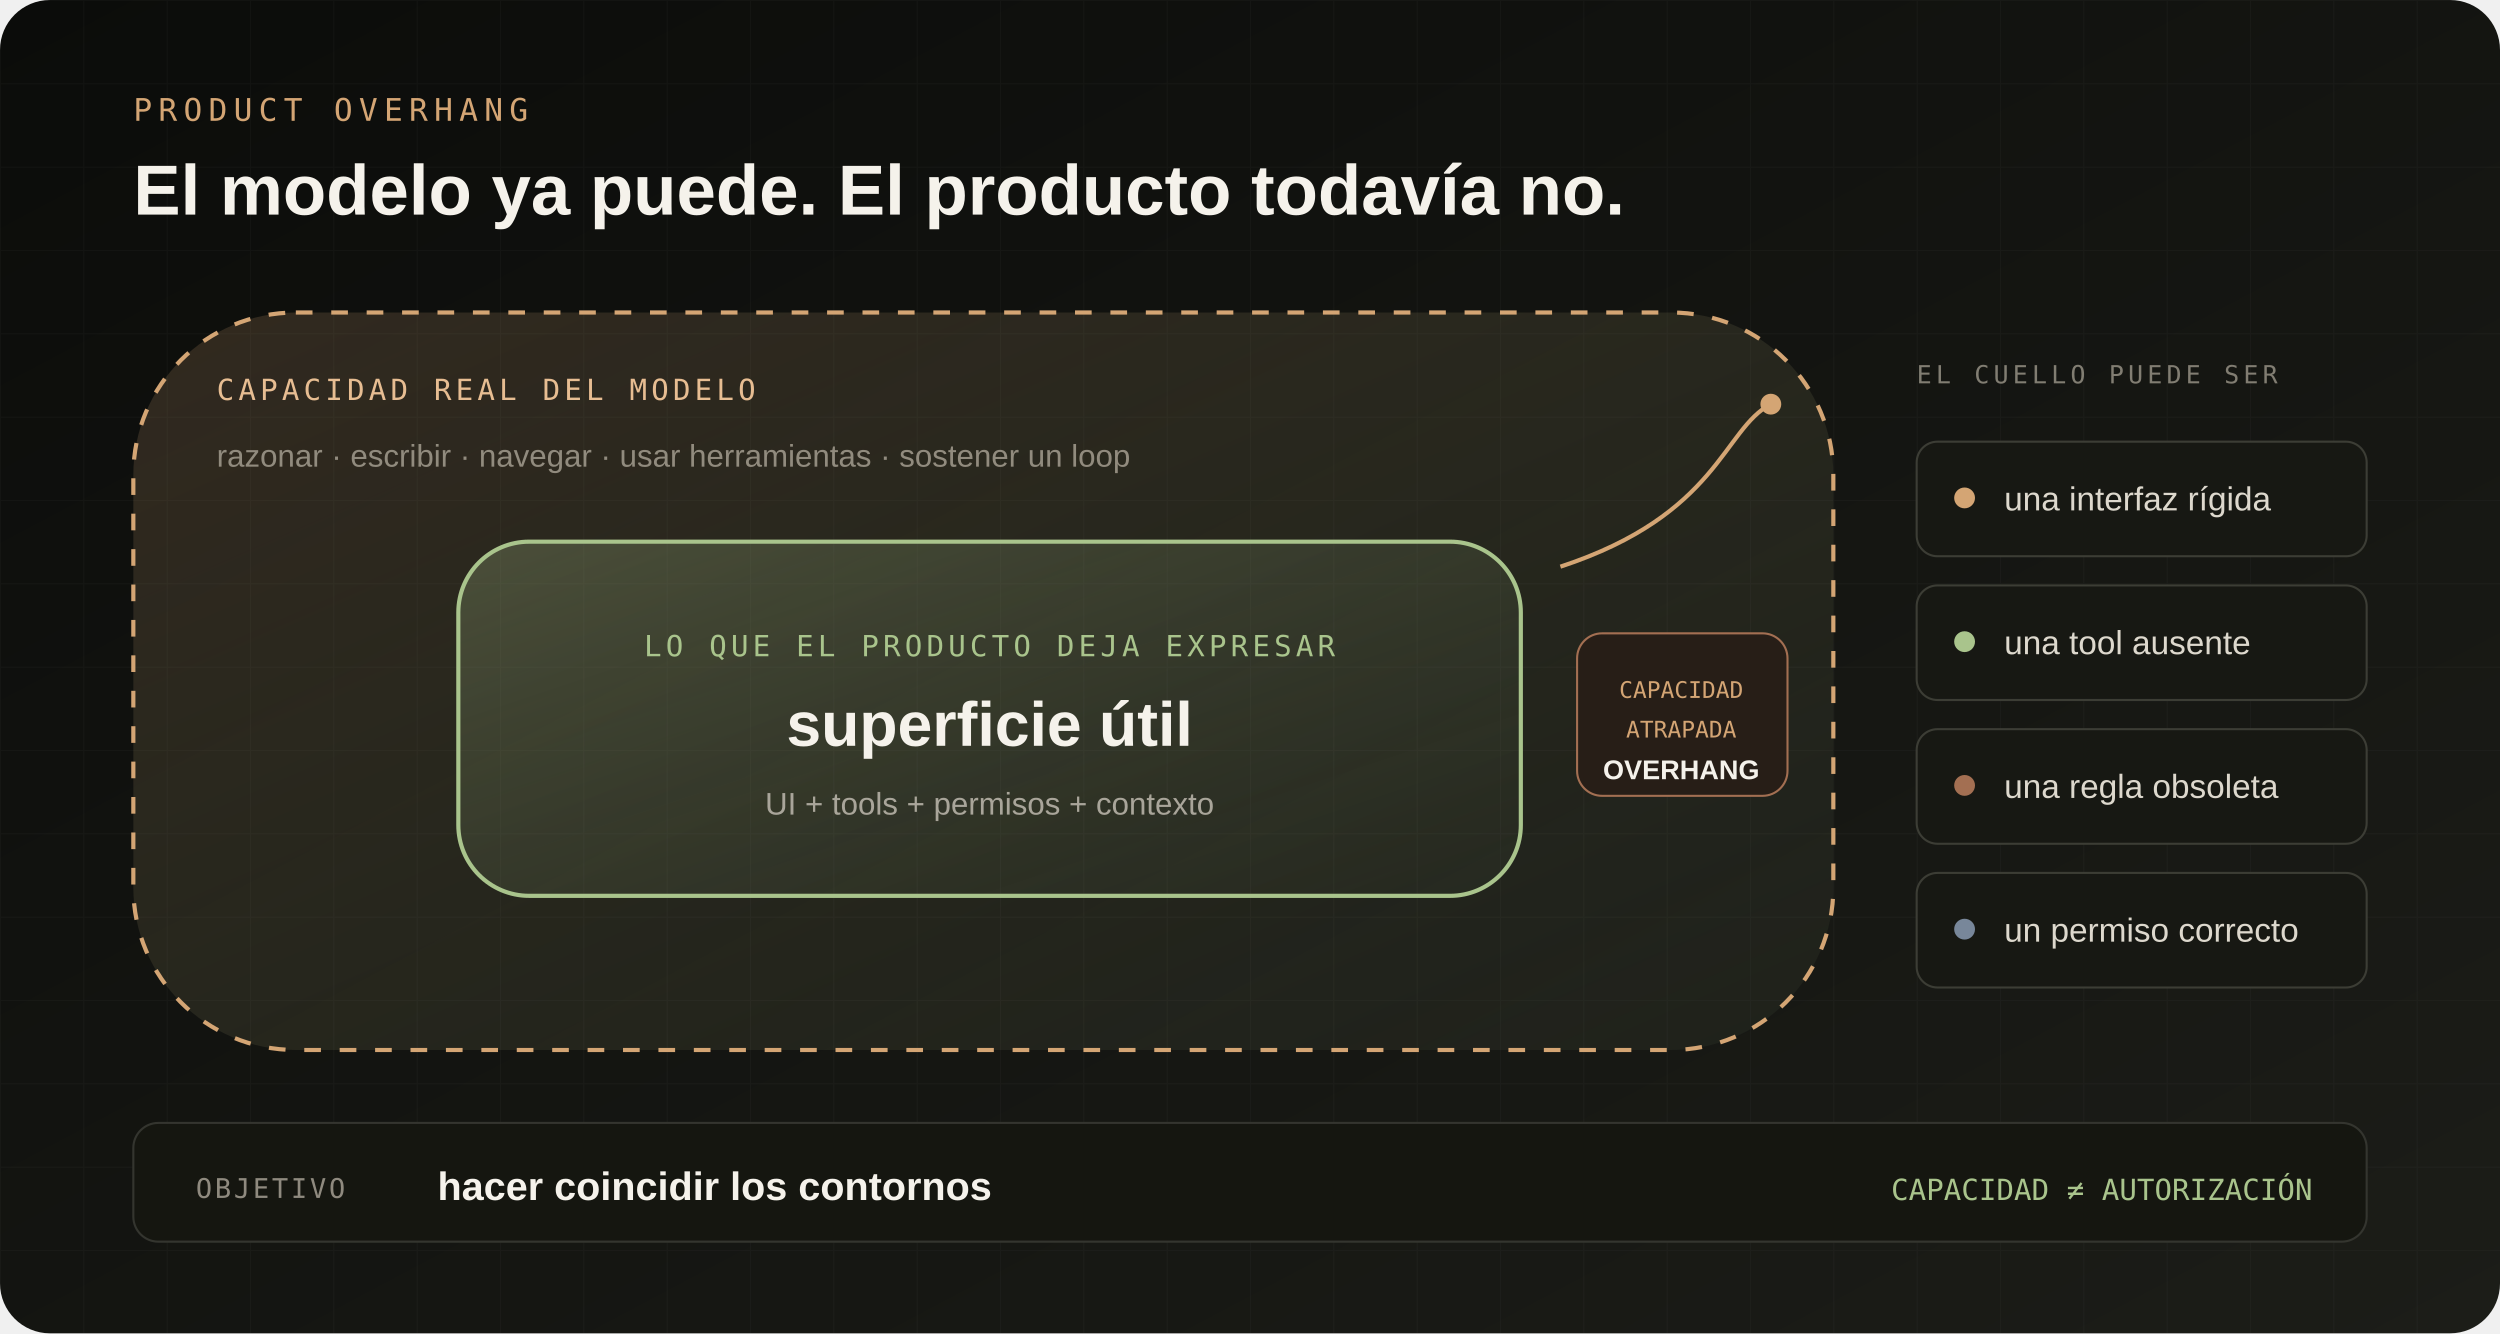
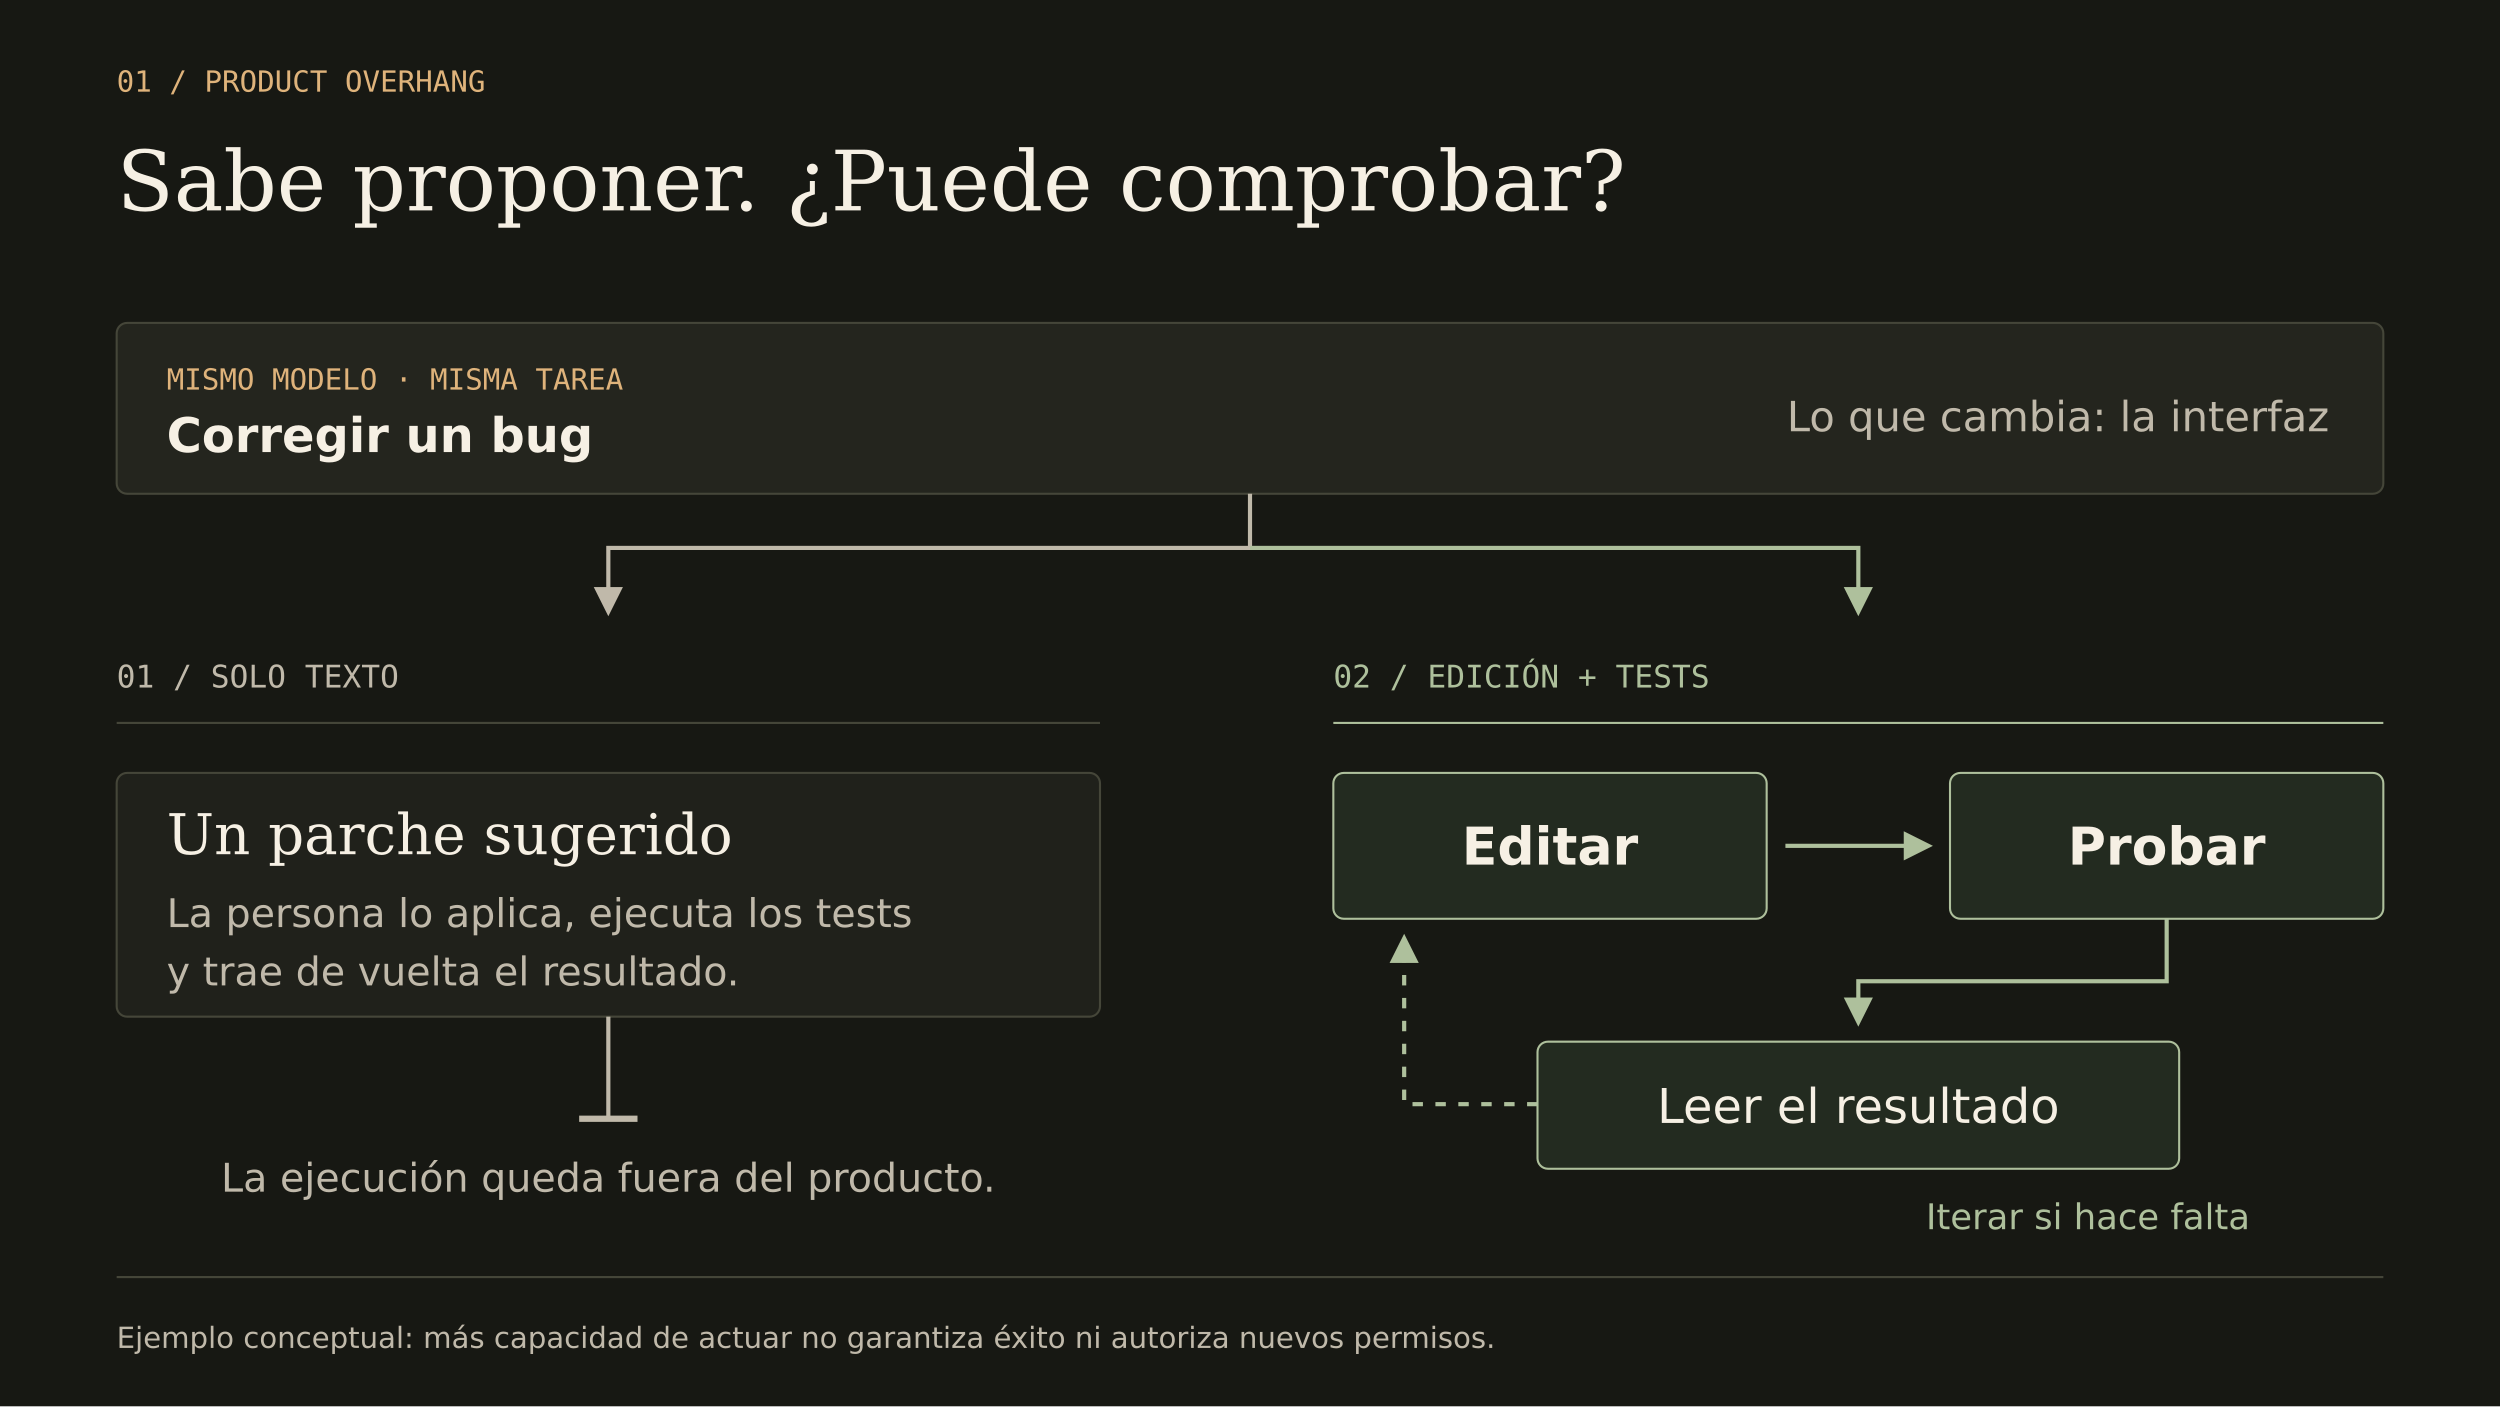
- <svg xmlns="http://www.w3.org/2000/svg" viewBox="0 0 1200 640" role="img" aria-labelledby="title desc">
+ <svg xmlns="http://www.w3.org/2000/svg" viewBox="0 0 1200 675" role="img" aria-labelledby="title desc">
  <defs>
-     <linearGradient id="bg" x1="0" y1="0" x2="1" y2="1">
-       <stop stop-color="#0b0c0a" />
-       <stop offset="1" stop-color="#1c1d18" />
-     </linearGradient>
-     <linearGradient id="model" x1="0" y1="0" x2="1" y2="1">
-       <stop stop-color="#d4a574" stop-opacity=".18" />
-       <stop offset="1" stop-color="#a9c48c" stop-opacity=".05" />
-     </linearGradient>
-     <linearGradient id="product" x1="0" y1="0" x2="1" y2="1">
-       <stop stop-color="#a9c48c" stop-opacity=".25" />
-       <stop offset="1" stop-color="#526149" stop-opacity=".08" />
-     </linearGradient>
-     <pattern id="grid" width="40" height="40" patternUnits="userSpaceOnUse">
-       <path d="M40 0H0V40" fill="none" stroke="#fff" stroke-opacity=".025" />
-     </pattern>
+     <marker id="sage" viewBox="0 0 10 10" refX="8" refY="5" markerWidth="7" markerHeight="7" orient="auto">
+       <path d="M0 0L10 5L0 10Z" fill="#aec09c" />
+     </marker>
+     <marker id="amber" viewBox="0 0 10 10" refX="8" refY="5" markerWidth="7" markerHeight="7" orient="auto">
+       <path d="M0 0L10 5L0 10Z" fill="#dfb37b" />
+     </marker>
+     <marker id="rust" viewBox="0 0 10 10" refX="8" refY="5" markerWidth="7" markerHeight="7" orient="auto">
+       <path d="M0 0L10 5L0 10Z" fill="#df947d" />
+     </marker>
+     <marker id="muted" viewBox="0 0 10 10" refX="8" refY="5" markerWidth="7" markerHeight="7" orient="auto">
+       <path d="M0 0L10 5L0 10Z" fill="#c0b9aa" />
+     </marker>
  </defs>
-   <rect width="1200" height="640" rx="24" fill="url(#bg)" />
-   <rect width="1200" height="640" rx="24" fill="url(#grid)" />
-   <text x="64" y="58" fill="#d4a574" font-family="monospace" font-size="15" letter-spacing="3">PRODUCT OVERHANG</text>
-   <text x="64" y="103" fill="#f5f2eb" font-family="Arial, sans-serif" font-size="34" font-weight="700">El modelo ya puede. El producto todavía no.</text>
-   <rect x="64" y="150" width="816" height="354" rx="78" fill="url(#model)" stroke="#d4a574" stroke-width="2" stroke-dasharray="8 9" />
-   <text x="104" y="192" fill="#e7bd92" font-family="monospace" font-size="14" letter-spacing="2">CAPACIDAD REAL DEL MODELO</text>
-   <text x="104" y="224" fill="#918b7e" font-family="Arial, sans-serif" font-size="15">razonar · escribir · navegar · usar herramientas · sostener un loop</text>
-   <rect x="220" y="260" width="510" height="170" rx="34" fill="url(#product)" stroke="#a9c48c" stroke-width="2" />
-   <text x="475" y="315" text-anchor="middle" fill="#a9c48c" font-family="monospace" font-size="14" letter-spacing="2">LO QUE EL PRODUCTO DEJA EXPRESAR</text>
-   <text x="475" y="358" text-anchor="middle" fill="#f5f2eb" font-family="Arial, sans-serif" font-size="30" font-weight="700">superficie útil</text>
-   <text x="475" y="391" text-anchor="middle" fill="#a9a59a" font-family="Arial, sans-serif" font-size="15">UI + tools + permisos + contexto</text>
-   <path d="M749 272C825 247 827 206 850 194" fill="none" stroke="#d4a574" stroke-width="2" />
-   <circle cx="850" cy="194" r="5" fill="#d4a574" />
-   <rect x="757" y="304" width="101" height="78" rx="12" fill="#271e17" stroke="#a36f52" />
-   <text x="807" y="335" text-anchor="middle" fill="#d4a574" font-family="monospace" font-size="11">CAPACIDAD</text>
-   <text x="807" y="354" text-anchor="middle" fill="#d4a574" font-family="monospace" font-size="11">ATRAPADA</text>
-   <text x="807" y="374" text-anchor="middle" fill="#f5f2eb" font-family="Arial, sans-serif" font-size="13" font-weight="700">OVERHANG</text>
-   <g transform="translate(920 164)">
-     <text x="0" y="20" fill="#817d72" font-family="monospace" font-size="12" letter-spacing="2">EL CUELLO PUEDE SER</text>
-     <g transform="translate(0 48)">
-       <rect width="216" height="55" rx="10" fill="#171813" stroke="#3c3d35" />
-       <circle cx="23" cy="27" r="5" fill="#d4a574" />
-       <text x="42" y="33" fill="#ddd8cd" font-family="Arial, sans-serif" font-size="16">una interfaz rígida</text>
-     </g>
-     <g transform="translate(0 117)">
-       <rect width="216" height="55" rx="10" fill="#171813" stroke="#3c3d35" />
-       <circle cx="23" cy="27" r="5" fill="#a9c48c" />
-       <text x="42" y="33" fill="#ddd8cd" font-family="Arial, sans-serif" font-size="16">una tool ausente</text>
-     </g>
-     <g transform="translate(0 186)">
-       <rect width="216" height="55" rx="10" fill="#171813" stroke="#3c3d35" />
-       <circle cx="23" cy="27" r="5" fill="#a36f52" />
-       <text x="42" y="33" fill="#ddd8cd" font-family="Arial, sans-serif" font-size="16">una regla obsoleta</text>
-     </g>
-     <g transform="translate(0 255)">
-       <rect width="216" height="55" rx="10" fill="#171813" stroke="#3c3d35" />
-       <circle cx="23" cy="27" r="5" fill="#78879a" />
-       <text x="42" y="33" fill="#ddd8cd" font-family="Arial, sans-serif" font-size="16">un permiso correcto</text>
-     </g>
-   </g>
-   <rect x="64" y="539" width="1072" height="57" rx="12" fill="#151610" stroke="#34352f" />
-   <text x="94" y="575" fill="#8f8a7f" font-family="monospace" font-size="13" letter-spacing="1.3">OBJETIVO</text>
-   <text x="210" y="576" fill="#f5f2eb" font-family="Arial, sans-serif" font-size="19" font-weight="700">hacer coincidir los contornos</text>
-   <text x="1110" y="576" text-anchor="end" fill="#a9c48c" font-family="monospace" font-size="14">CAPACIDAD ≠ AUTORIZACIÓN</text>
+   <rect x="0" y="0" width="1200" height="675" rx="0" fill="#171813" stroke="none" />
+   <text x="56" y="44" fill="#dfb37b" font-family="DejaVu Sans Mono, monospace" font-size="14" font-weight="400" text-anchor="start">01 / PRODUCT OVERHANG</text>
+   <text x="56" y="101" fill="#f6f0e4" font-family="Georgia, DejaVu Serif, serif" font-size="40" font-weight="400" text-anchor="start">Sabe proponer. ¿Puede comprobar?</text>
+   <rect x="56" y="155" width="1088" height="82" rx="5" fill="#24251e" stroke="#454639" />
+   <text x="80" y="187" fill="#dfb37b" font-family="DejaVu Sans Mono, monospace" font-size="14" font-weight="400" text-anchor="start">MISMO MODELO · MISMA TAREA</text>
+   <text x="80" y="217" fill="#f6f0e4" font-family="DejaVu Sans, sans-serif" font-size="23" font-weight="600" text-anchor="start">Corregir un bug</text>
+   <text x="1118" y="207" fill="#c0b9aa" font-family="DejaVu Sans, sans-serif" font-size="20" font-weight="400" text-anchor="end">Lo que cambia: la interfaz</text>
+   <path d="M600 237V263H292V293" fill="none" stroke="#c0b9aa" stroke-width="2" marker-end="url(#muted)" />
+   <path d="M600 263H892V293" fill="none" stroke="#aec09c" stroke-width="2" marker-end="url(#sage)" />
+   <text x="56" y="330" fill="#c0b9aa" font-family="DejaVu Sans Mono, monospace" font-size="15" font-weight="400" text-anchor="start">01 / SOLO TEXTO</text>
+   <text x="640" y="330" fill="#aec09c" font-family="DejaVu Sans Mono, monospace" font-size="15" font-weight="400" text-anchor="start">02 / EDICIÓN + TESTS</text>
+   <line x1="56" y1="347" x2="528" y2="347" stroke="#454639" stroke-width="1" />
+   <line x1="640" y1="347" x2="1144" y2="347" stroke="#aec09c" stroke-width="1" />
+   <rect x="56" y="371" width="472" height="117" rx="5" fill="#20211b" stroke="#454639" />
+   <text x="80" y="410" fill="#f6f0e4" font-family="Georgia, DejaVu Serif, serif" font-size="27" font-weight="400" text-anchor="start">Un parche sugerido</text>
+   <text x="80" y="445" fill="#c0b9aa" font-family="DejaVu Sans, sans-serif" font-size="19" font-weight="400" text-anchor="start">La persona lo aplica, ejecuta los tests</text>
+   <text x="80" y="473" fill="#c0b9aa" font-family="DejaVu Sans, sans-serif" font-size="19" font-weight="400" text-anchor="start">y trae de vuelta el resultado.</text>
+   <line x1="292" y1="488" x2="292" y2="537" stroke="#c0b9aa" stroke-width="2" />
+   <line x1="278" y1="537" x2="306" y2="537" stroke="#c0b9aa" stroke-width="3" />
+   <text x="292" y="572" fill="#c0b9aa" font-family="DejaVu Sans, sans-serif" font-size="19" font-weight="400" text-anchor="middle">La ejecución queda fuera del producto.</text>
+   <rect x="640" y="371" width="208" height="70" rx="5" fill="#232b20" stroke="#aec09c" />
+   <rect x="936" y="371" width="208" height="70" rx="5" fill="#232b20" stroke="#aec09c" />
+   <text x="744" y="415" fill="#f6f0e4" font-family="DejaVu Sans, sans-serif" font-size="25" font-weight="600" text-anchor="middle">Editar</text>
+   <text x="1040" y="415" fill="#f6f0e4" font-family="DejaVu Sans, sans-serif" font-size="25" font-weight="600" text-anchor="middle">Probar</text>
+   <path d="M857 406H925" fill="none" stroke="#aec09c" stroke-width="2" marker-end="url(#sage)" />
+   <path d="M1040 441V471H892V490" fill="none" stroke="#aec09c" stroke-width="2" marker-end="url(#sage)" />
+   <rect x="738" y="500" width="308" height="61" rx="5" fill="#232b20" stroke="#aec09c" />
+   <text x="892" y="539" fill="#f6f0e4" font-family="DejaVu Sans, sans-serif" font-size="23" font-weight="400" text-anchor="middle">Leer el resultado</text>
+   <path d="M738 530H674V451" fill="none" stroke="#aec09c" stroke-width="2" stroke-dasharray="5 6" marker-end="url(#sage)" />
+   <text x="1080" y="590" fill="#aec09c" font-family="DejaVu Sans, sans-serif" font-size="17" font-weight="400" text-anchor="end">Iterar si hace falta</text>
+   <line x1="56" y1="613" x2="1144" y2="613" stroke="#454639" stroke-width="1" />
+   <text x="56" y="647" fill="#c0b9aa" font-family="DejaVu Sans, sans-serif" font-size="14" font-weight="400" text-anchor="start">Ejemplo conceptual: más capacidad de actuar no garantiza éxito ni autoriza nuevos permisos.</text>
</svg>
